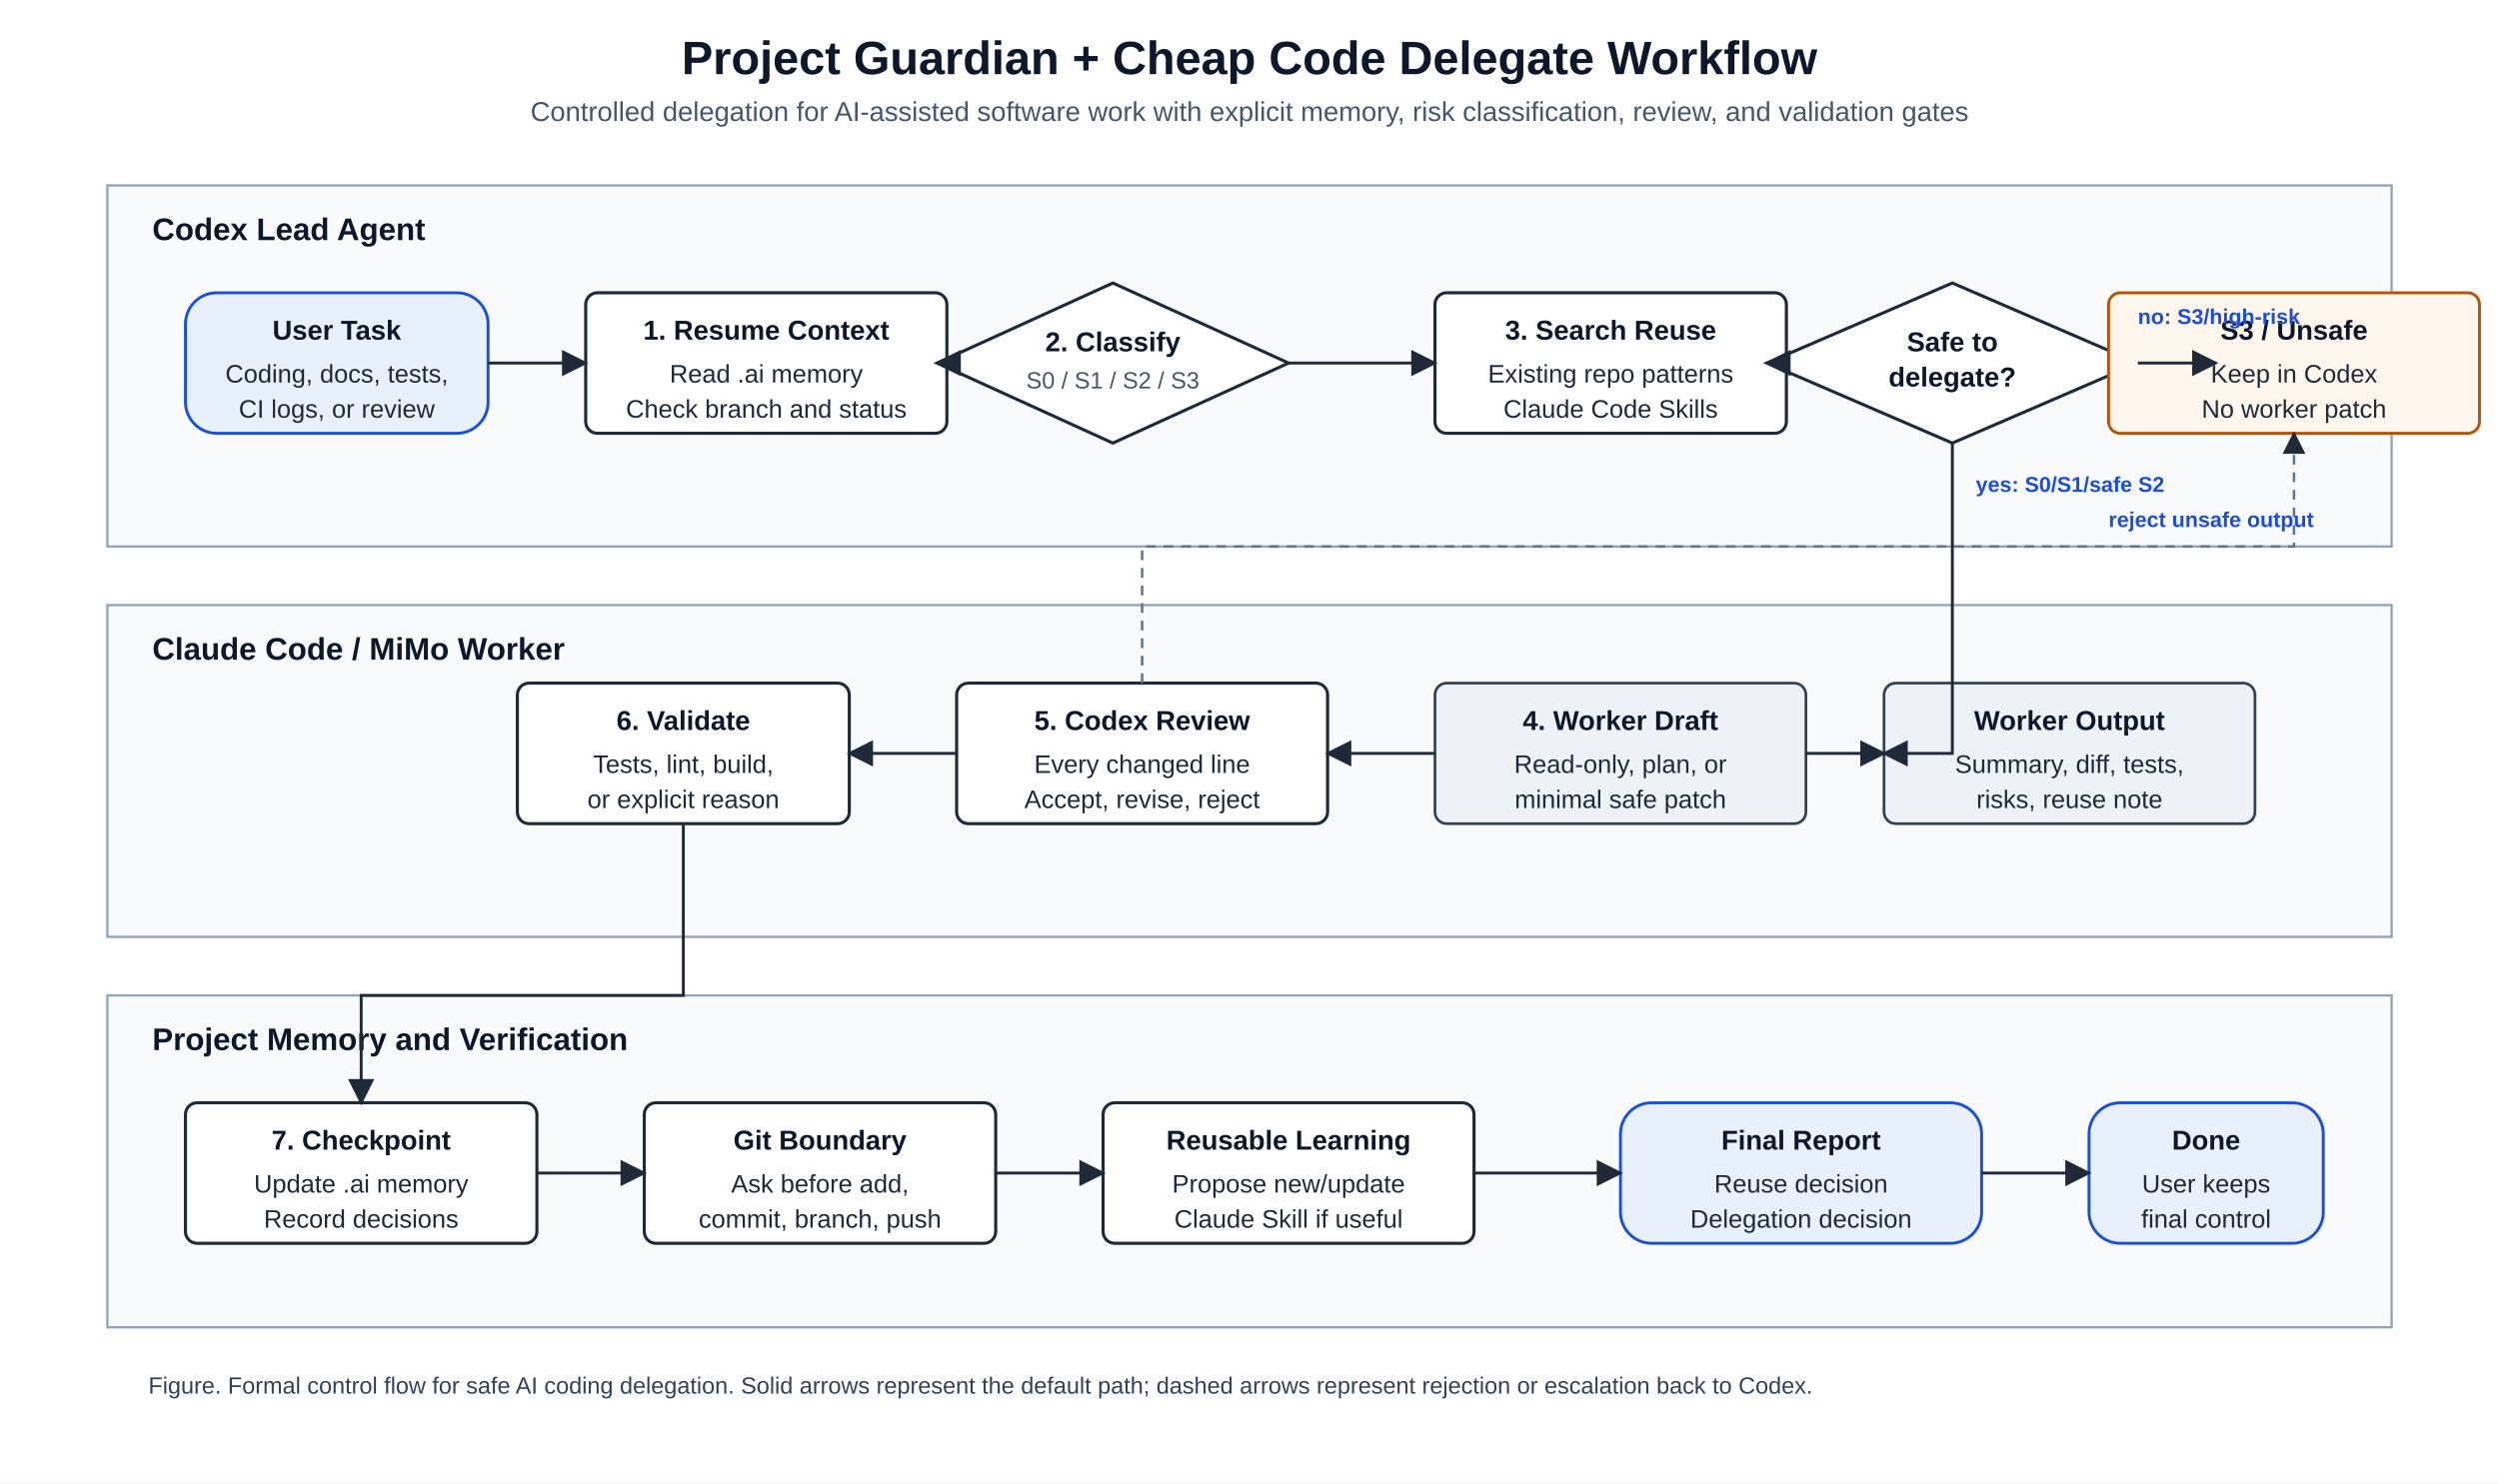
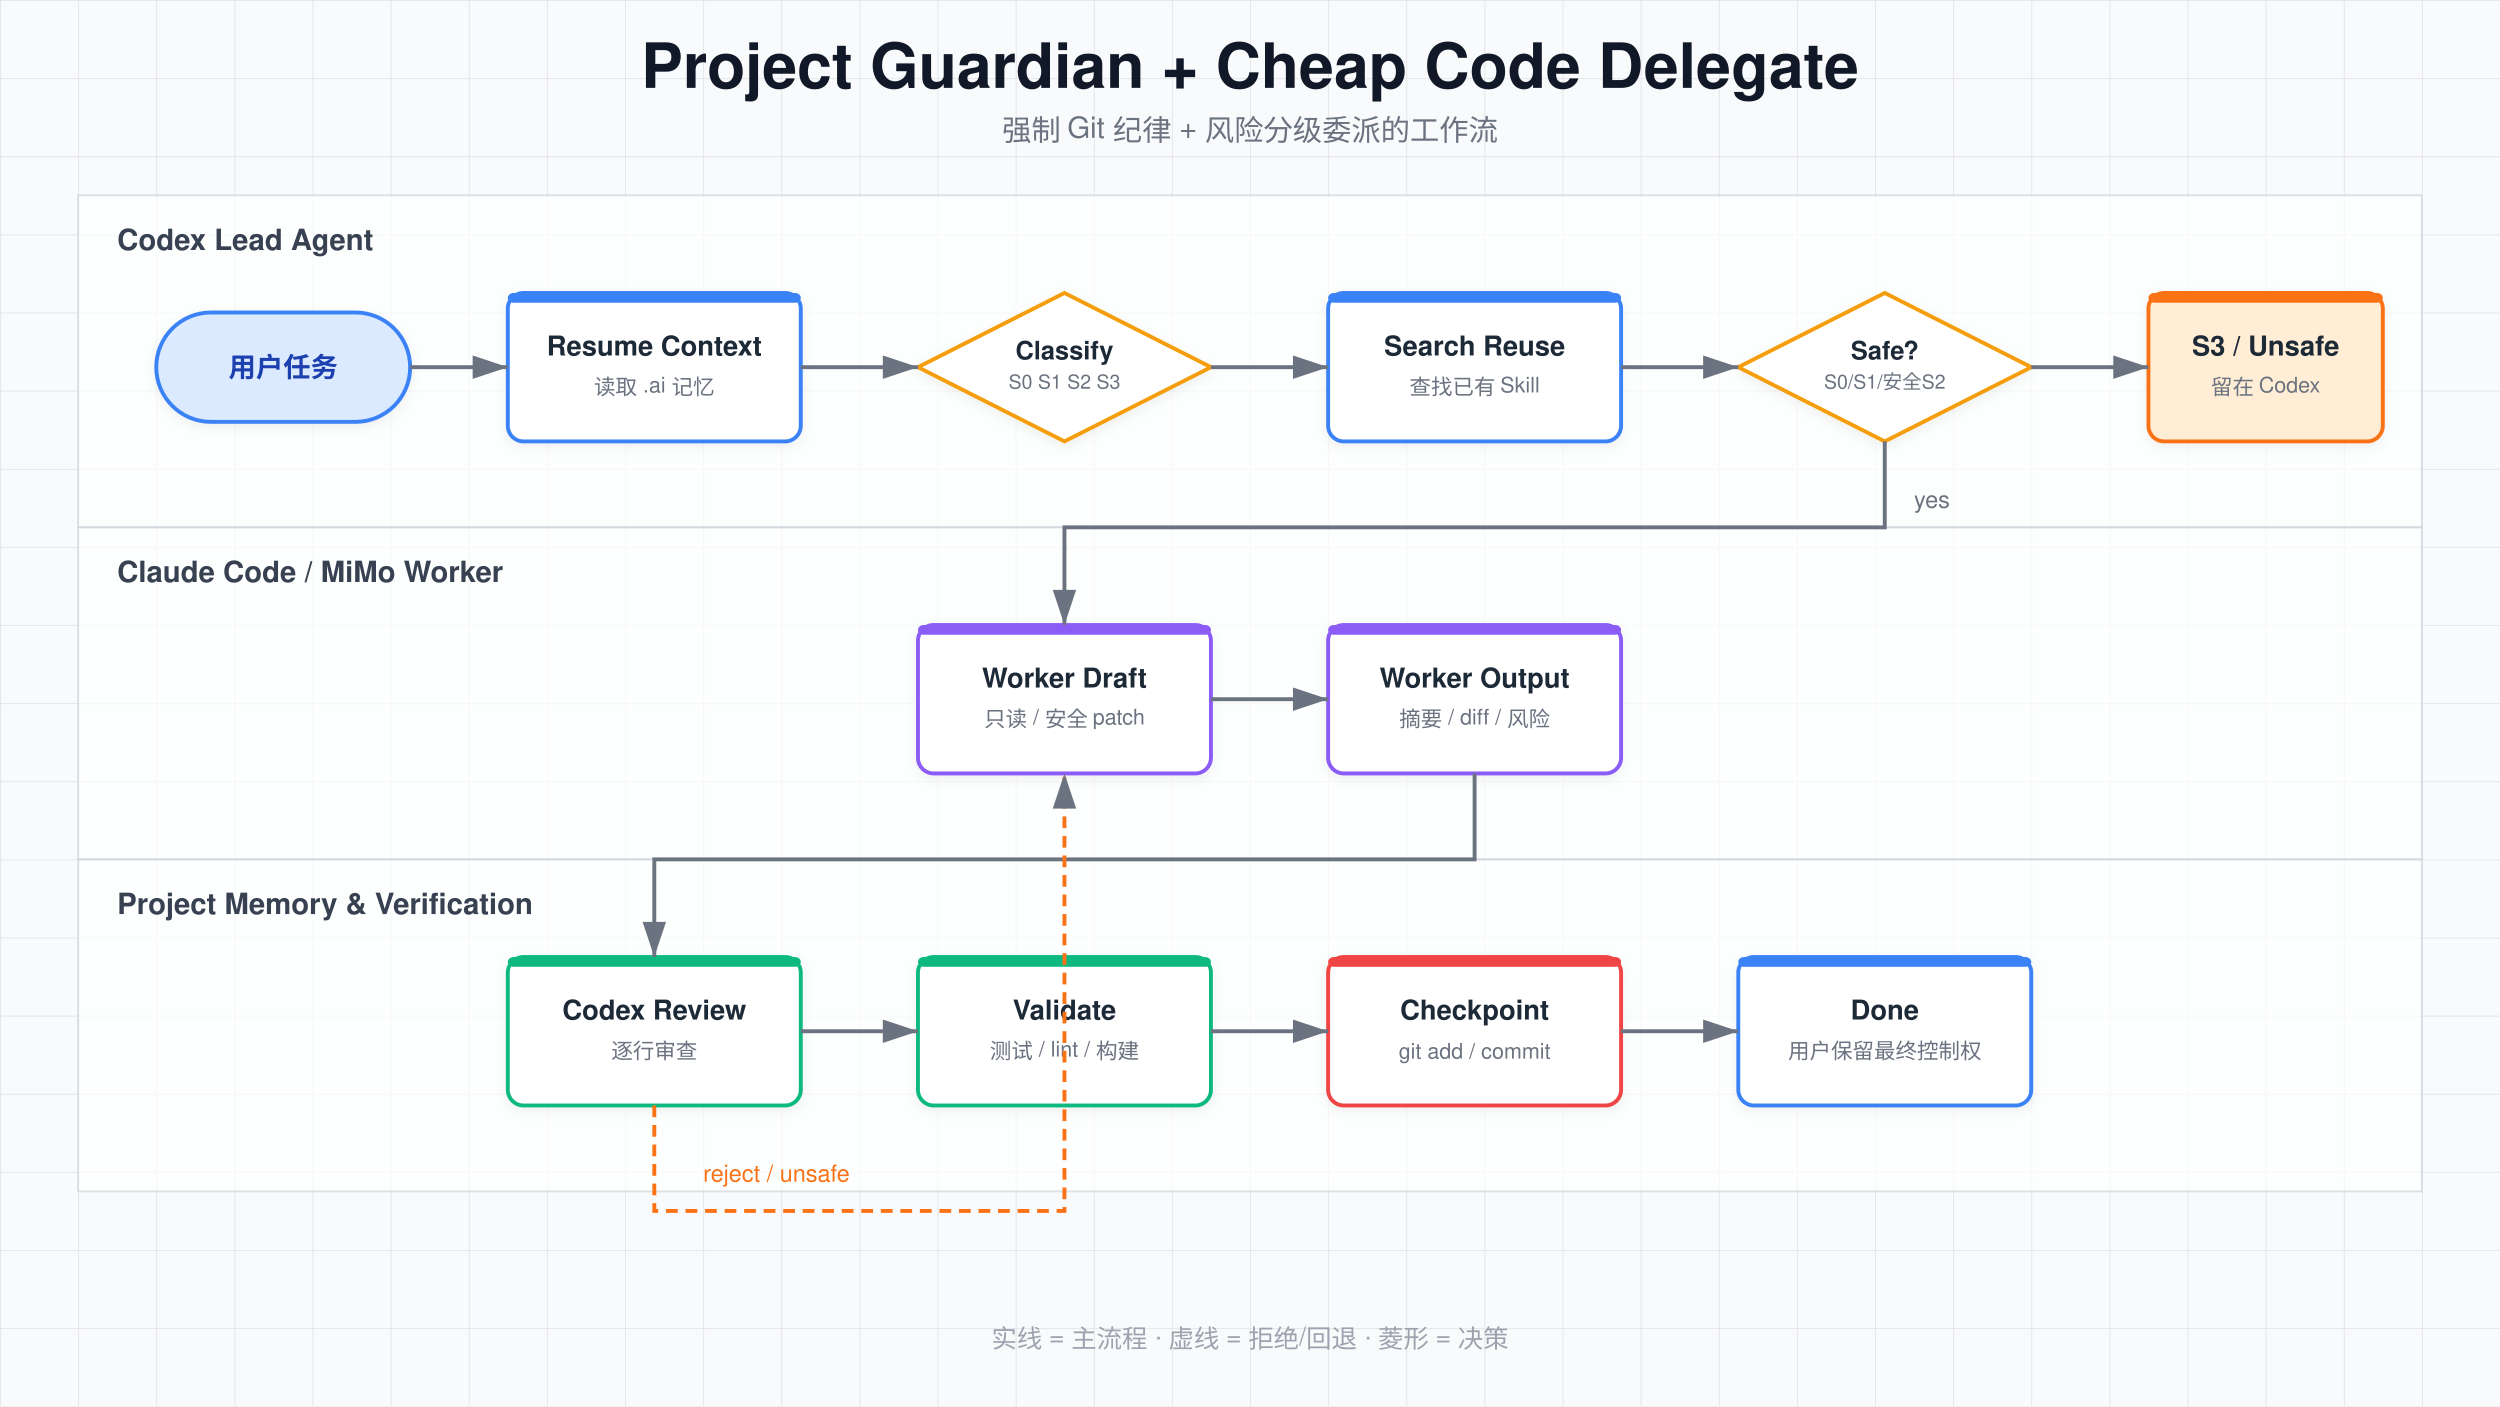
- <svg xmlns="http://www.w3.org/2000/svg" width="1280" height="760" viewBox="0 0 1280 760" role="img" aria-labelledby="title desc">
+ <svg xmlns="http://www.w3.org/2000/svg" width="1280" height="720" viewBox="0 0 1280 720">
  <defs>
-     <marker id="arrow" viewBox="0 0 10 10" refX="9" refY="5" markerWidth="9" markerHeight="9" orient="auto-start-reverse">
-       <path d="M 0 0 L 10 5 L 0 10 z" fill="#1f2937" />
+     <pattern id="grid" width="40" height="40" patternUnits="userSpaceOnUse">
+       <path d="M 40 0 L 0 0 0 40" fill="none" stroke="#e5e7eb" stroke-width="1" />
+     </pattern>
+     <filter id="shadow" x="-20%" y="-20%" width="140%" height="140%">
+       <feDropShadow dx="0" dy="2" stdDeviation="3" flood-color="#000000" flood-opacity="0.06" />
+     </filter>
+     <marker id="arrow" markerWidth="10" markerHeight="10" refX="9" refY="3" orient="auto" markerUnits="strokeWidth">
+       <path d="M0,0 L0,6 L9,3 z" fill="#6b7280" />
    </marker>
-     <style>
-       .canvas { fill: #ffffff; }
-       .lane { fill: #f8fafc; stroke: #94a3b8; stroke-width: 1.2; }
-       .box { fill: #ffffff; stroke: #1f2937; stroke-width: 1.6; rx: 6; }
-       .box-muted { fill: #eef2f7; stroke: #334155; stroke-width: 1.4; rx: 6; }
-       .decision { fill: #ffffff; stroke: #1f2937; stroke-width: 1.6; }
-       .terminal { fill: #e8f1fb; stroke: #1d4ed8; stroke-width: 1.5; rx: 16; }
-       .unsafe { fill: #fff7ed; stroke: #b45309; stroke-width: 1.5; rx: 6; }
-       .line { stroke: #1f2937; stroke-width: 1.5; fill: none; marker-end: url(#arrow); }
-       .line-soft { stroke: #64748b; stroke-width: 1.3; fill: none; marker-end: url(#arrow); stroke-dasharray: 5 4; }
-       .title { font: 700 24px Arial, sans-serif; fill: #0f172a; }
-       .subtitle { font: 400 14px Arial, sans-serif; fill: #475569; }
-       .lane-title { font: 700 16px Arial, sans-serif; fill: #0f172a; }
-       .label { font: 700 14px Arial, sans-serif; fill: #0f172a; }
-       .text { font: 400 13px Arial, sans-serif; fill: #1f2937; }
-       .small { font: 400 12px Arial, sans-serif; fill: #475569; }
-       .tag { font: 700 11px Arial, sans-serif; fill: #1d4ed8; }
-       .note { font: 400 12px Arial, sans-serif; fill: #334155; }
-     </style>
  </defs>
-   <rect class="canvas" width="1280" height="760" />
-   <text x="640" y="38" text-anchor="middle" class="title">Project Guardian + Cheap Code Delegate Workflow</text>
-   <text x="640" y="62" text-anchor="middle" class="subtitle">Controlled delegation for AI-assisted software work with explicit memory, risk classification, review, and validation gates</text>
-   <rect x="55" y="95" width="1170" height="185" class="lane" />
-   <text x="78" y="123" class="lane-title">Codex Lead Agent</text>
-   <rect x="55" y="310" width="1170" height="170" class="lane" />
-   <text x="78" y="338" class="lane-title">Claude Code / MiMo Worker</text>
-   <rect x="55" y="510" width="1170" height="170" class="lane" />
-   <text x="78" y="538" class="lane-title">Project Memory and Verification</text>
-   <rect x="95" y="150" width="155" height="72" class="terminal" />
-   <text x="172.5" y="174" text-anchor="middle" class="label">User Task</text>
-   <text x="172.5" y="196" text-anchor="middle" class="text">Coding, docs, tests,</text>
-   <text x="172.5" y="214" text-anchor="middle" class="text">CI logs, or review</text>
-   <rect x="300" y="150" width="185" height="72" class="box" />
-   <text x="392.5" y="174" text-anchor="middle" class="label">1. Resume Context</text>
-   <text x="392.5" y="196" text-anchor="middle" class="text">Read .ai memory</text>
-   <text x="392.5" y="214" text-anchor="middle" class="text">Check branch and status</text>
-   <polygon points="570,145 660,186 570,227 480,186" class="decision" />
-   <text x="570" y="180" text-anchor="middle" class="label">2. Classify</text>
-   <text x="570" y="199" text-anchor="middle" class="small">S0 / S1 / S2 / S3</text>
-   <rect x="735" y="150" width="180" height="72" class="box" />
-   <text x="825" y="174" text-anchor="middle" class="label">3. Search Reuse</text>
-   <text x="825" y="196" text-anchor="middle" class="text">Existing repo patterns</text>
-   <text x="825" y="214" text-anchor="middle" class="text">Claude Code Skills</text>
-   <polygon points="1000,145 1095,186 1000,227 905,186" class="decision" />
-   <text x="1000" y="180" text-anchor="middle" class="label">Safe to</text>
-   <text x="1000" y="198" text-anchor="middle" class="label">delegate?</text>
-   <rect x="735" y="350" width="190" height="72" class="box-muted" />
-   <text x="830" y="374" text-anchor="middle" class="label">4. Worker Draft</text>
-   <text x="830" y="396" text-anchor="middle" class="text">Read-only, plan, or</text>
-   <text x="830" y="414" text-anchor="middle" class="text">minimal safe patch</text>
-   <rect x="965" y="350" width="190" height="72" class="box-muted" />
-   <text x="1060" y="374" text-anchor="middle" class="label">Worker Output</text>
-   <text x="1060" y="396" text-anchor="middle" class="text">Summary, diff, tests,</text>
-   <text x="1060" y="414" text-anchor="middle" class="text">risks, reuse note</text>
-   <rect x="965" y="150" width="190" height="72" transform="translate(115 0)" class="unsafe" />
-   <text x="1175" y="174" text-anchor="middle" class="label">S3 / Unsafe</text>
-   <text x="1175" y="196" text-anchor="middle" class="text">Keep in Codex</text>
-   <text x="1175" y="214" text-anchor="middle" class="text">No worker patch</text>
-   <rect x="490" y="350" width="190" height="72" class="box" />
-   <text x="585" y="374" text-anchor="middle" class="label">5. Codex Review</text>
-   <text x="585" y="396" text-anchor="middle" class="text">Every changed line</text>
-   <text x="585" y="414" text-anchor="middle" class="text">Accept, revise, reject</text>
-   <rect x="265" y="350" width="170" height="72" class="box" />
-   <text x="350" y="374" text-anchor="middle" class="label">6. Validate</text>
-   <text x="350" y="396" text-anchor="middle" class="text">Tests, lint, build,</text>
-   <text x="350" y="414" text-anchor="middle" class="text">or explicit reason</text>
-   <rect x="95" y="565" width="180" height="72" class="box" />
-   <text x="185" y="589" text-anchor="middle" class="label">7. Checkpoint</text>
-   <text x="185" y="611" text-anchor="middle" class="text">Update .ai memory</text>
-   <text x="185" y="629" text-anchor="middle" class="text">Record decisions</text>
-   <rect x="330" y="565" width="180" height="72" class="box" />
-   <text x="420" y="589" text-anchor="middle" class="label">Git Boundary</text>
-   <text x="420" y="611" text-anchor="middle" class="text">Ask before add,</text>
-   <text x="420" y="629" text-anchor="middle" class="text">commit, branch, push</text>
-   <rect x="565" y="565" width="190" height="72" class="box" />
-   <text x="660" y="589" text-anchor="middle" class="label">Reusable Learning</text>
-   <text x="660" y="611" text-anchor="middle" class="text">Propose new/update</text>
-   <text x="660" y="629" text-anchor="middle" class="text">Claude Skill if useful</text>
-   <rect x="830" y="565" width="185" height="72" class="terminal" />
-   <text x="922.5" y="589" text-anchor="middle" class="label">Final Report</text>
-   <text x="922.5" y="611" text-anchor="middle" class="text">Reuse decision</text>
-   <text x="922.5" y="629" text-anchor="middle" class="text">Delegation decision</text>
-   <rect x="1070" y="565" width="120" height="72" class="terminal" />
-   <text x="1130" y="589" text-anchor="middle" class="label">Done</text>
-   <text x="1130" y="611" text-anchor="middle" class="text">User keeps</text>
-   <text x="1130" y="629" text-anchor="middle" class="text">final control</text>
-   <path d="M250 186 H300" class="line" />
-   <path d="M485 186 H480" class="line" />
-   <path d="M660 186 H735" class="line" />
-   <path d="M915 186 H905" class="line" />
-   <path d="M1095 186 H1135" class="line" />
-   <path d="M1000 227 V386 H965" class="line" />
-   <path d="M925 386 H965" class="line" />
-   <path d="M735 386 H680" class="line" />
-   <path d="M490 386 H435" class="line" />
-   <path d="M350 422 V510 H185 V565" class="line" />
-   <path d="M275 601 H330" class="line" />
-   <path d="M510 601 H565" class="line" />
-   <path d="M755 601 H830" class="line" />
-   <path d="M1015 601 H1070" class="line" />
-   <path d="M585 350 V280 H1175 V222" class="line-soft" />
-   <text x="1080" y="270" class="tag">reject unsafe output</text>
-   <text x="1012" y="252" class="tag">yes: S0/S1/safe S2</text>
-   <text x="1095" y="166" class="tag">no: S3/high-risk</text>
-   <text x="76" y="714" class="note">Figure. Formal control flow for safe AI coding delegation. Solid arrows represent the default path; dashed arrows represent rejection or escalation back to Codex.</text>
+   <rect width="1280" height="720" fill="#f9fafb" />
+   <rect width="1280" height="720" fill="url(#grid)" />
+   <text x="640" y="45" text-anchor="middle" font-family="-apple-system, BlinkMacSystemFont, 'Segoe UI', Helvetica, Arial, sans-serif" font-size="32" font-weight="700" fill="#111827">Project Guardian + Cheap Code Delegate</text>
+   <text x="640" y="72" text-anchor="middle" font-family="-apple-system, BlinkMacSystemFont, 'Segoe UI', Helvetica, Arial, sans-serif" font-size="15" fill="#6b7280">强制 Git 纪律 + 风险分级委派的工作流</text>
+   <rect x="40" y="100" width="1200" height="170" fill="#ffffff" stroke="#d1d5db" stroke-width="1" opacity="0.7" />
+   <rect x="40" y="270" width="1200" height="170" fill="#ffffff" stroke="#d1d5db" stroke-width="1" opacity="0.7" />
+   <rect x="40" y="440" width="1200" height="170" fill="#ffffff" stroke="#d1d5db" stroke-width="1" opacity="0.7" />
+   <text x="60" y="128" font-family="-apple-system, BlinkMacSystemFont, 'Segoe UI', Helvetica, Arial, sans-serif" font-size="15" font-weight="700" fill="#374151">Codex Lead Agent</text>
+   <text x="60" y="298" font-family="-apple-system, BlinkMacSystemFont, 'Segoe UI', Helvetica, Arial, sans-serif" font-size="15" font-weight="700" fill="#374151">Claude Code / MiMo Worker</text>
+   <text x="60" y="468" font-family="-apple-system, BlinkMacSystemFont, 'Segoe UI', Helvetica, Arial, sans-serif" font-size="15" font-weight="700" fill="#374151">Project Memory &amp; Verification</text>
+   <g transform="translate(80, 160)" filter="url(#shadow)">
+     <rect width="130" height="56" rx="28" fill="#dbeafe" stroke="#3b82f6" stroke-width="2" />
+     <text x="65" y="33" text-anchor="middle" font-family="-apple-system, BlinkMacSystemFont, 'Segoe UI', Helvetica, Arial, sans-serif" font-size="14" font-weight="600" fill="#1e40af">用户任务</text>
+   </g>
+   <g transform="translate(260, 150)" filter="url(#shadow)">
+     <rect width="150" height="76" rx="8" fill="#ffffff" stroke="#3b82f6" stroke-width="2" />
+     <rect x="0" y="0" width="150" height="5" rx="3" fill="#3b82f6" />
+     <text x="75" y="32" text-anchor="middle" font-family="-apple-system, BlinkMacSystemFont, 'Segoe UI', Helvetica, Arial, sans-serif" font-size="14" font-weight="700" fill="#1f2937">Resume Context</text>
+     <text x="75" y="52" text-anchor="middle" font-family="-apple-system, BlinkMacSystemFont, 'Segoe UI', Helvetica, Arial, sans-serif" font-size="11" fill="#6b7280">读取 .ai 记忆</text>
+   </g>
+   <g transform="translate(470, 150)" filter="url(#shadow)">
+     <polygon points="75,0 150,38 75,76 0,38" fill="#ffffff" stroke="#f59e0b" stroke-width="2" />
+     <text x="75" y="34" text-anchor="middle" font-family="-apple-system, BlinkMacSystemFont, 'Segoe UI', Helvetica, Arial, sans-serif" font-size="13" font-weight="700" fill="#1f2937">Classify</text>
+     <text x="75" y="49" text-anchor="middle" font-family="-apple-system, BlinkMacSystemFont, 'Segoe UI', Helvetica, Arial, sans-serif" font-size="10" fill="#6b7280">S0 S1 S2 S3</text>
+   </g>
+   <g transform="translate(680, 150)" filter="url(#shadow)">
+     <rect width="150" height="76" rx="8" fill="#ffffff" stroke="#3b82f6" stroke-width="2" />
+     <rect x="0" y="0" width="150" height="5" rx="3" fill="#3b82f6" />
+     <text x="75" y="32" text-anchor="middle" font-family="-apple-system, BlinkMacSystemFont, 'Segoe UI', Helvetica, Arial, sans-serif" font-size="14" font-weight="700" fill="#1f2937">Search Reuse</text>
+     <text x="75" y="52" text-anchor="middle" font-family="-apple-system, BlinkMacSystemFont, 'Segoe UI', Helvetica, Arial, sans-serif" font-size="11" fill="#6b7280">查找已有 Skill</text>
+   </g>
+   <g transform="translate(890, 150)" filter="url(#shadow)">
+     <polygon points="75,0 150,38 75,76 0,38" fill="#ffffff" stroke="#f59e0b" stroke-width="2" />
+     <text x="75" y="34" text-anchor="middle" font-family="-apple-system, BlinkMacSystemFont, 'Segoe UI', Helvetica, Arial, sans-serif" font-size="13" font-weight="700" fill="#1f2937">Safe?</text>
+     <text x="75" y="49" text-anchor="middle" font-family="-apple-system, BlinkMacSystemFont, 'Segoe UI', Helvetica, Arial, sans-serif" font-size="10" fill="#6b7280">S0/S1/安全S2</text>
+   </g>
+   <g transform="translate(1100, 150)" filter="url(#shadow)">
+     <rect width="120" height="76" rx="8" fill="#ffedd5" stroke="#f97316" stroke-width="2" />
+     <rect x="0" y="0" width="120" height="5" rx="3" fill="#f97316" />
+     <text x="60" y="32" text-anchor="middle" font-family="-apple-system, BlinkMacSystemFont, 'Segoe UI', Helvetica, Arial, sans-serif" font-size="14" font-weight="700" fill="#1f2937">S3 / Unsafe</text>
+     <text x="60" y="52" text-anchor="middle" font-family="-apple-system, BlinkMacSystemFont, 'Segoe UI', Helvetica, Arial, sans-serif" font-size="11" fill="#6b7280">留在 Codex</text>
+   </g>
+   <g transform="translate(470, 320)" filter="url(#shadow)">
+     <rect width="150" height="76" rx="8" fill="#ffffff" stroke="#8b5cf6" stroke-width="2" />
+     <rect x="0" y="0" width="150" height="5" rx="3" fill="#8b5cf6" />
+     <text x="75" y="32" text-anchor="middle" font-family="-apple-system, BlinkMacSystemFont, 'Segoe UI', Helvetica, Arial, sans-serif" font-size="14" font-weight="700" fill="#1f2937">Worker Draft</text>
+     <text x="75" y="52" text-anchor="middle" font-family="-apple-system, BlinkMacSystemFont, 'Segoe UI', Helvetica, Arial, sans-serif" font-size="11" fill="#6b7280">只读 / 安全 patch</text>
+   </g>
+   <g transform="translate(680, 320)" filter="url(#shadow)">
+     <rect width="150" height="76" rx="8" fill="#ffffff" stroke="#8b5cf6" stroke-width="2" />
+     <rect x="0" y="0" width="150" height="5" rx="3" fill="#8b5cf6" />
+     <text x="75" y="32" text-anchor="middle" font-family="-apple-system, BlinkMacSystemFont, 'Segoe UI', Helvetica, Arial, sans-serif" font-size="14" font-weight="700" fill="#1f2937">Worker Output</text>
+     <text x="75" y="52" text-anchor="middle" font-family="-apple-system, BlinkMacSystemFont, 'Segoe UI', Helvetica, Arial, sans-serif" font-size="11" fill="#6b7280">摘要 / diff / 风险</text>
+   </g>
+   <g transform="translate(260, 490)" filter="url(#shadow)">
+     <rect width="150" height="76" rx="8" fill="#ffffff" stroke="#10b981" stroke-width="2" />
+     <rect x="0" y="0" width="150" height="5" rx="3" fill="#10b981" />
+     <text x="75" y="32" text-anchor="middle" font-family="-apple-system, BlinkMacSystemFont, 'Segoe UI', Helvetica, Arial, sans-serif" font-size="14" font-weight="700" fill="#1f2937">Codex Review</text>
+     <text x="75" y="52" text-anchor="middle" font-family="-apple-system, BlinkMacSystemFont, 'Segoe UI', Helvetica, Arial, sans-serif" font-size="11" fill="#6b7280">逐行审查</text>
+   </g>
+   <g transform="translate(470, 490)" filter="url(#shadow)">
+     <rect width="150" height="76" rx="8" fill="#ffffff" stroke="#10b981" stroke-width="2" />
+     <rect x="0" y="0" width="150" height="5" rx="3" fill="#10b981" />
+     <text x="75" y="32" text-anchor="middle" font-family="-apple-system, BlinkMacSystemFont, 'Segoe UI', Helvetica, Arial, sans-serif" font-size="14" font-weight="700" fill="#1f2937">Validate</text>
+     <text x="75" y="52" text-anchor="middle" font-family="-apple-system, BlinkMacSystemFont, 'Segoe UI', Helvetica, Arial, sans-serif" font-size="11" fill="#6b7280">测试 / lint / 构建</text>
+   </g>
+   <g transform="translate(680, 490)" filter="url(#shadow)">
+     <rect width="150" height="76" rx="8" fill="#ffffff" stroke="#ef4444" stroke-width="2" />
+     <rect x="0" y="0" width="150" height="5" rx="3" fill="#ef4444" />
+     <text x="75" y="32" text-anchor="middle" font-family="-apple-system, BlinkMacSystemFont, 'Segoe UI', Helvetica, Arial, sans-serif" font-size="14" font-weight="700" fill="#1f2937">Checkpoint</text>
+     <text x="75" y="52" text-anchor="middle" font-family="-apple-system, BlinkMacSystemFont, 'Segoe UI', Helvetica, Arial, sans-serif" font-size="11" fill="#6b7280">git add / commit</text>
+   </g>
+   <g transform="translate(890, 490)" filter="url(#shadow)">
+     <rect width="150" height="76" rx="8" fill="#ffffff" stroke="#3b82f6" stroke-width="2" />
+     <rect x="0" y="0" width="150" height="5" rx="3" fill="#3b82f6" />
+     <text x="75" y="32" text-anchor="middle" font-family="-apple-system, BlinkMacSystemFont, 'Segoe UI', Helvetica, Arial, sans-serif" font-size="14" font-weight="700" fill="#1f2937">Done</text>
+     <text x="75" y="52" text-anchor="middle" font-family="-apple-system, BlinkMacSystemFont, 'Segoe UI', Helvetica, Arial, sans-serif" font-size="11" fill="#6b7280">用户保留最终控制权</text>
+   </g>
+   <line x1="210" y1="188" x2="260" y2="188" stroke="#6b7280" stroke-width="2" marker-end="url(#arrow)" />
+   <line x1="410" y1="188" x2="470" y2="188" stroke="#6b7280" stroke-width="2" marker-end="url(#arrow)" />
+   <line x1="620" y1="188" x2="680" y2="188" stroke="#6b7280" stroke-width="2" marker-end="url(#arrow)" />
+   <line x1="830" y1="188" x2="890" y2="188" stroke="#6b7280" stroke-width="2" marker-end="url(#arrow)" />
+   <line x1="1040" y1="188" x2="1100" y2="188" stroke="#6b7280" stroke-width="2" marker-end="url(#arrow)" />
+   <path d="M 965 226 L 965 270 L 545 270 L 545 320" stroke="#6b7280" stroke-width="2" fill="none" marker-end="url(#arrow)" />
+   <text x="980" y="260" font-family="-apple-system, BlinkMacSystemFont, 'Segoe UI', Helvetica, Arial, sans-serif" font-size="12" fill="#6b7280">yes</text>
+   <line x1="620" y1="358" x2="680" y2="358" stroke="#6b7280" stroke-width="2" marker-end="url(#arrow)" />
+   <path d="M 755 396 L 755 440 L 335 440 L 335 490" stroke="#6b7280" stroke-width="2" fill="none" marker-end="url(#arrow)" />
+   <line x1="410" y1="528" x2="470" y2="528" stroke="#6b7280" stroke-width="2" marker-end="url(#arrow)" />
+   <line x1="620" y1="528" x2="680" y2="528" stroke="#6b7280" stroke-width="2" marker-end="url(#arrow)" />
+   <line x1="830" y1="528" x2="890" y2="528" stroke="#6b7280" stroke-width="2" marker-end="url(#arrow)" />
+   <path d="M 335 566 L 335 620 L 545 620 L 545 396" stroke="#f97316" stroke-width="2" fill="none" stroke-dasharray="6 4" marker-end="url(#arrow)" />
+   <text x="360" y="605" font-family="-apple-system, BlinkMacSystemFont, 'Segoe UI', Helvetica, Arial, sans-serif" font-size="12" fill="#f97316">reject / unsafe</text>
+   <text x="640" y="690" text-anchor="middle" font-family="-apple-system, BlinkMacSystemFont, 'Segoe UI', Helvetica, Arial, sans-serif" font-size="13" fill="#9ca3af">实线 = 主流程 · 虚线 = 拒绝/回退 · 菱形 = 决策</text>
</svg>
